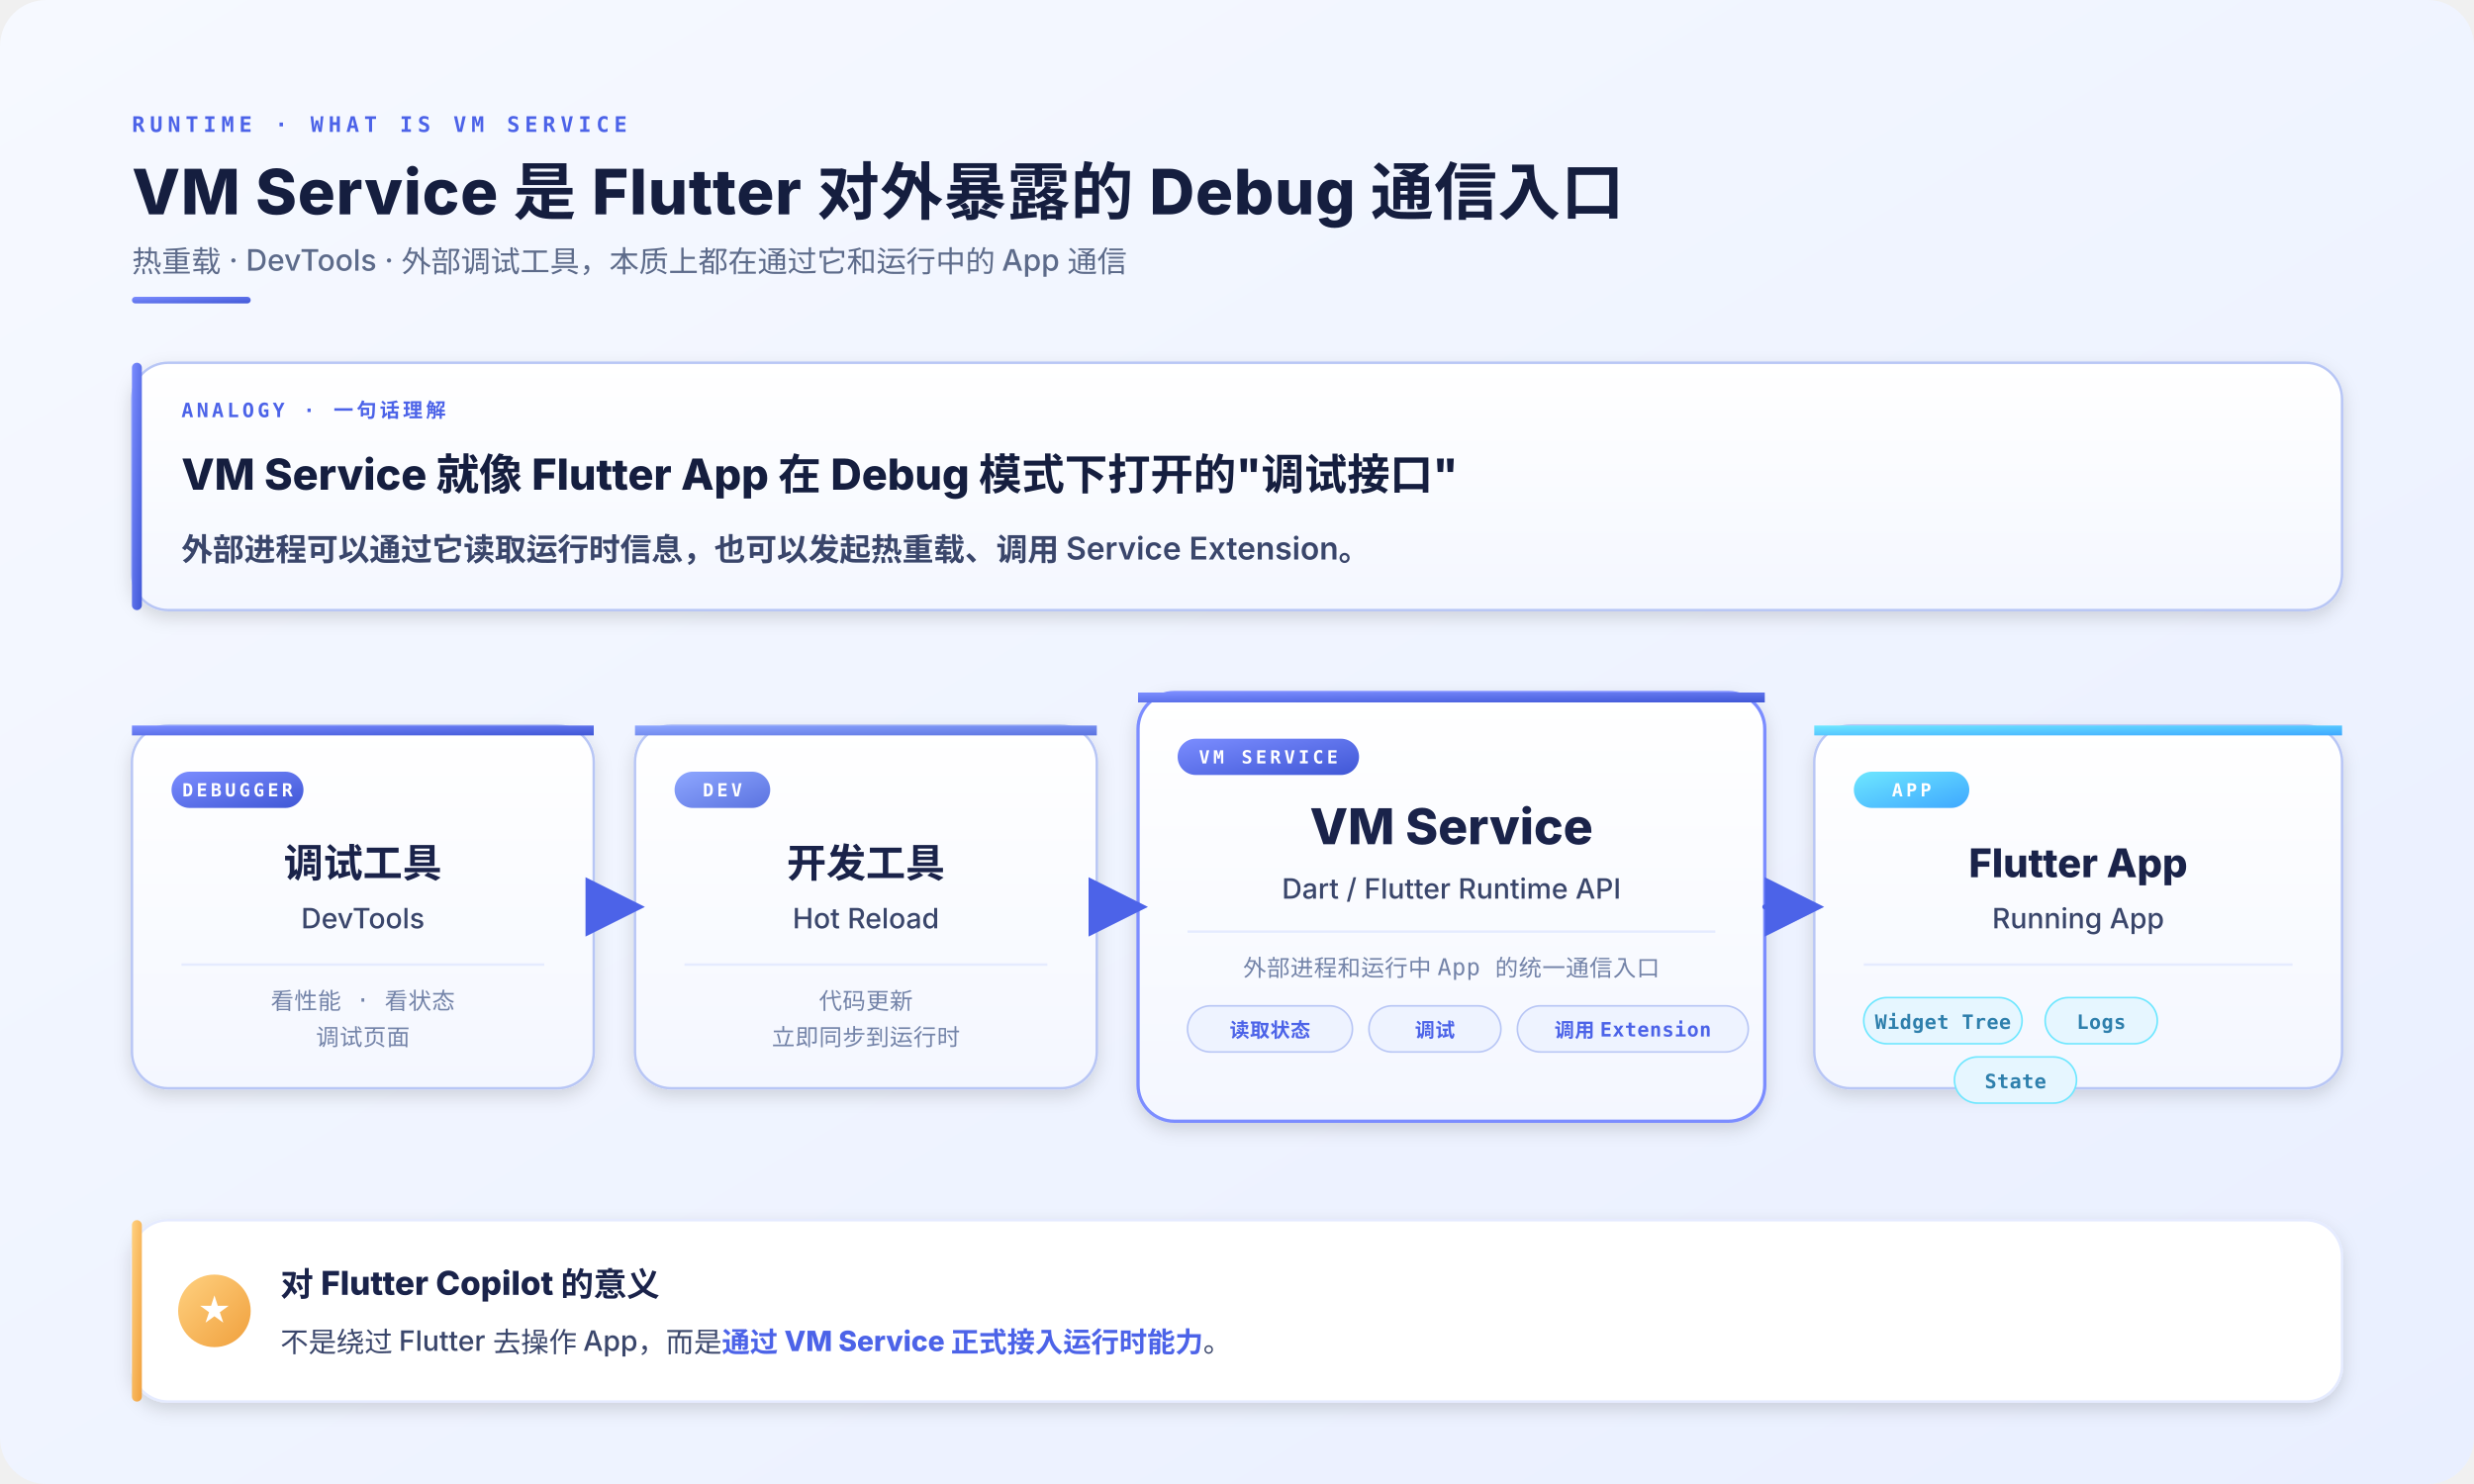
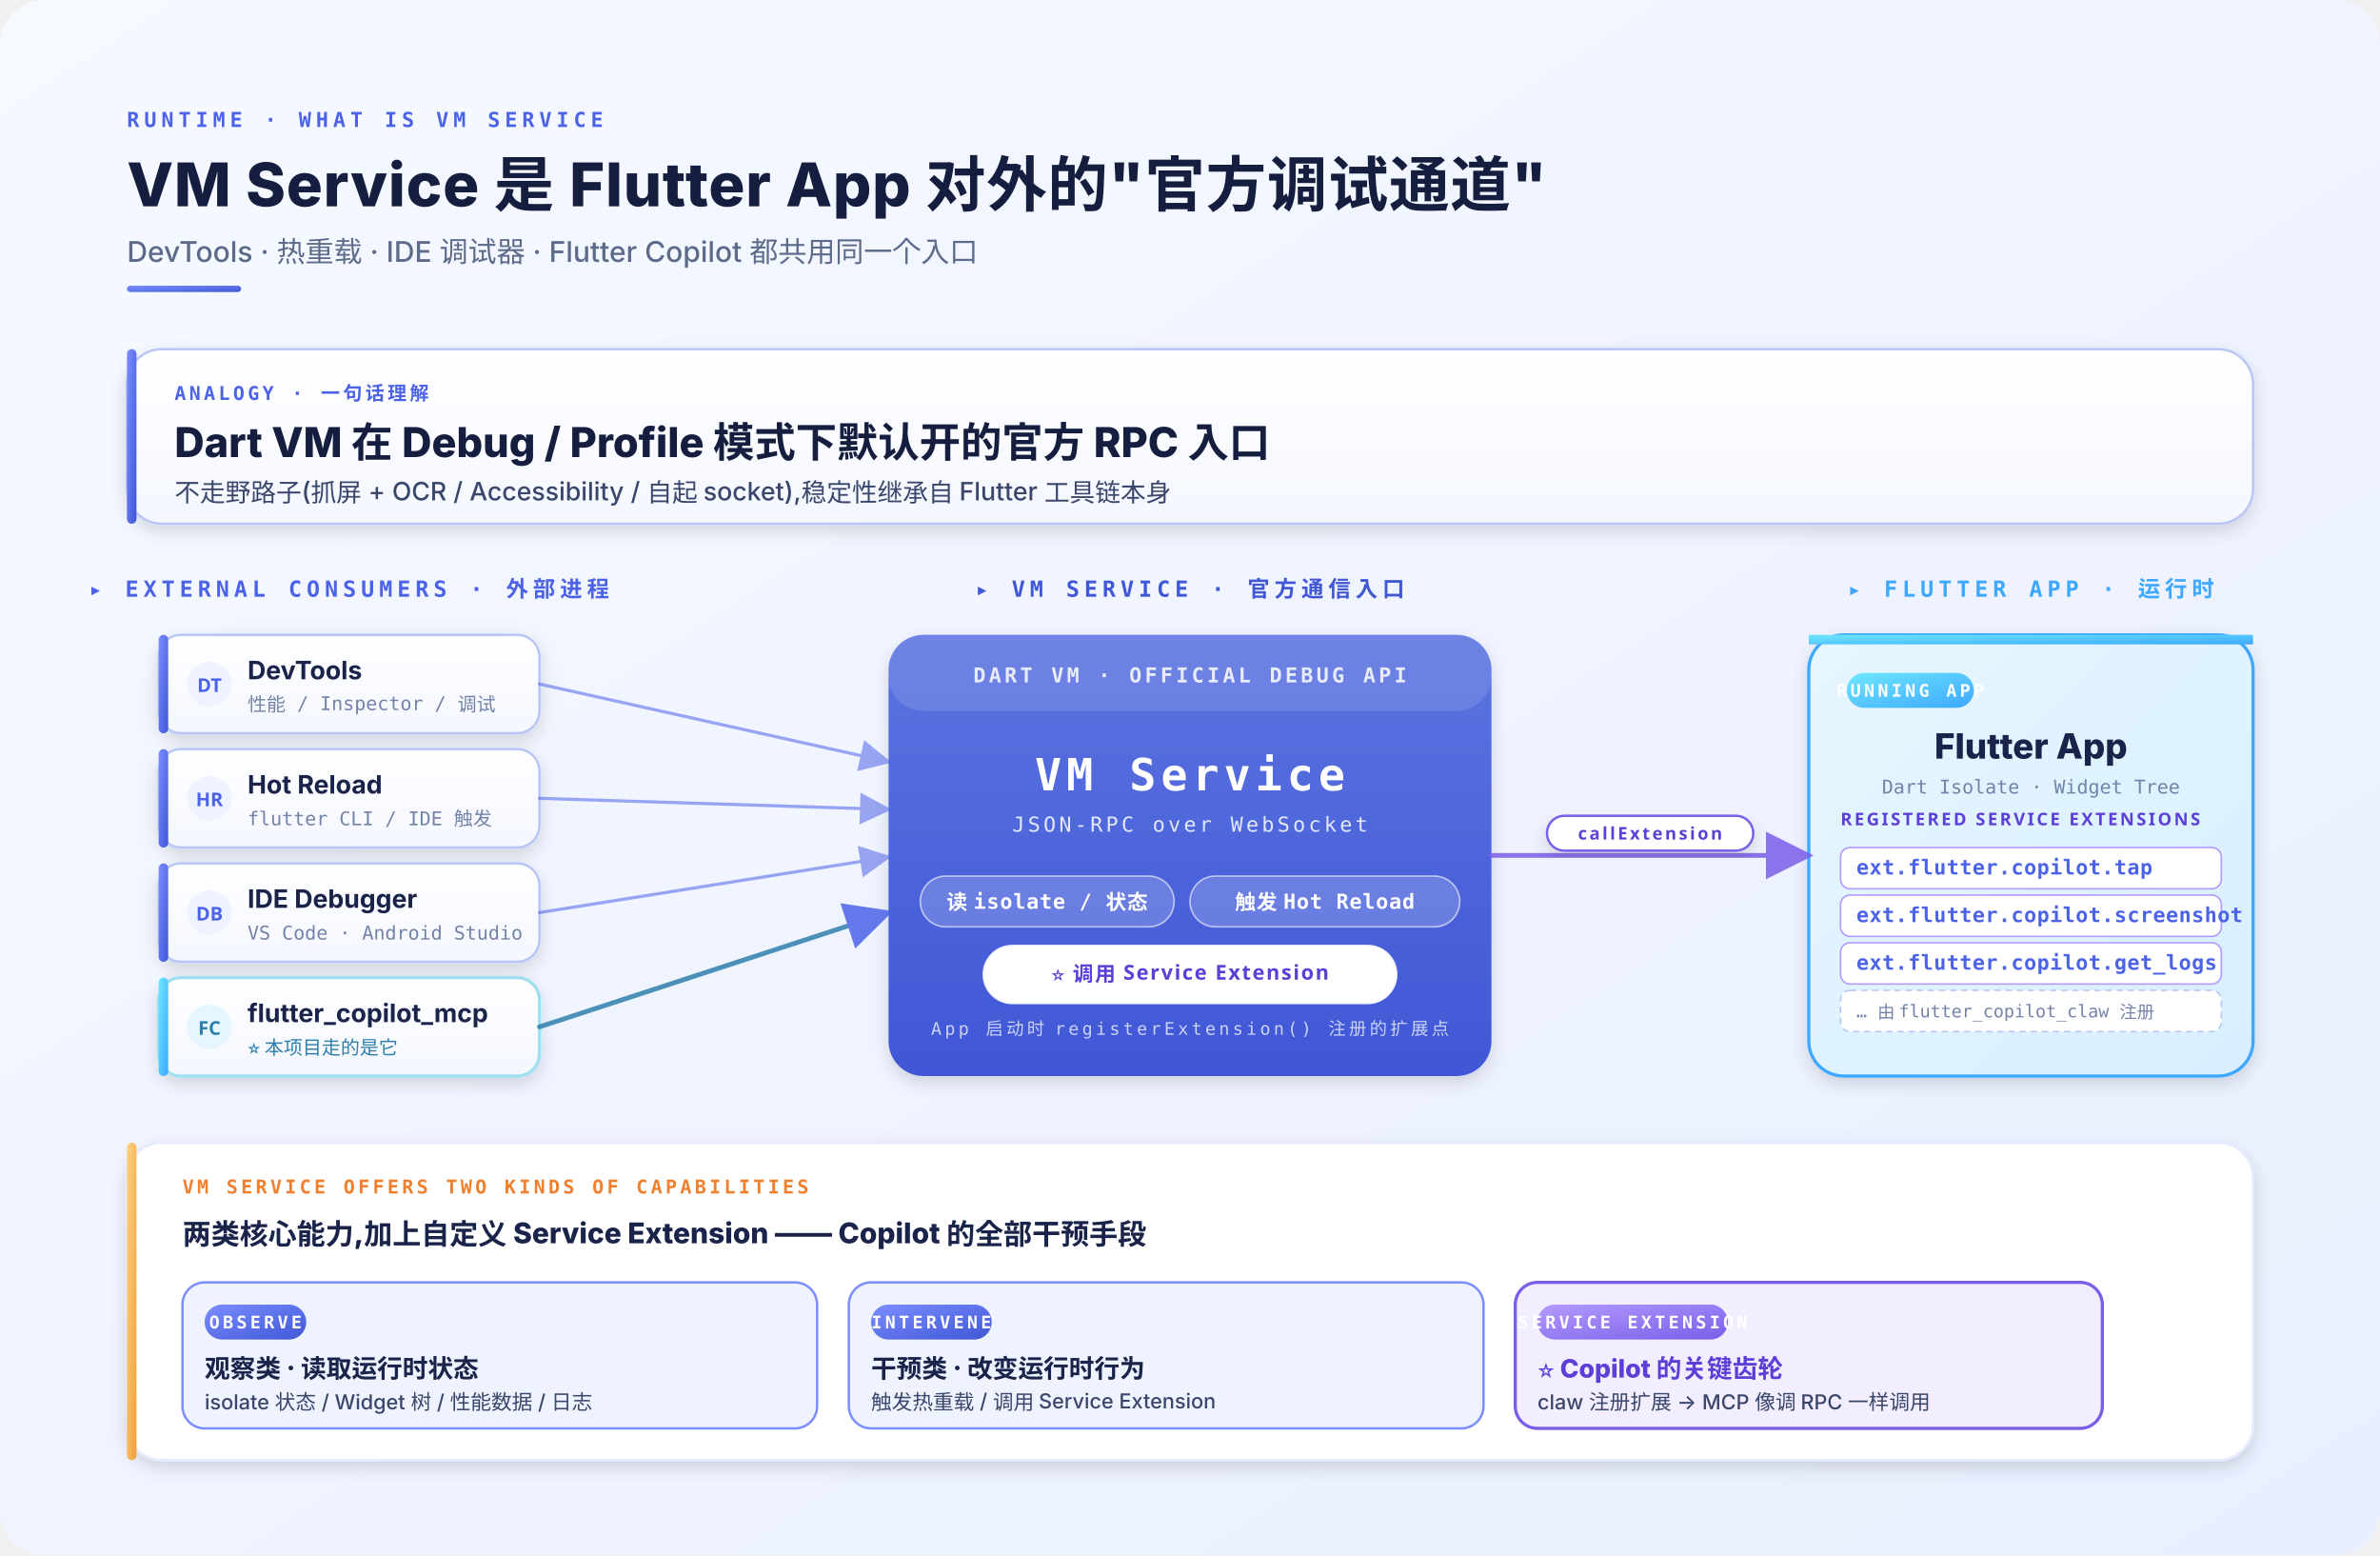
- <svg xmlns="http://www.w3.org/2000/svg" width="1500" height="900" viewBox="0 0 1500 900">
+ <svg xmlns="http://www.w3.org/2000/svg" width="1500" height="980" viewBox="0 0 1500 980">
  <defs>
    <linearGradient id="bg" x1="0" y1="0" x2="1" y2="1">
      <stop offset="0%" stop-color="#F6F9FF" />
      <stop offset="100%" stop-color="#E9EFFF" />
    </linearGradient>
    <linearGradient id="card" x1="0" y1="0" x2="0" y2="1">
      <stop offset="0%" stop-color="#FFFFFF" />
      <stop offset="100%" stop-color="#F4F7FF" />
    </linearGradient>
    <linearGradient id="accent" x1="0" y1="0" x2="1" y2="1">
      <stop offset="0%" stop-color="#7B8DFF" />
      <stop offset="100%" stop-color="#4057D6" />
    </linearGradient>
+     <linearGradient id="indigo" x1="0" y1="0" x2="1" y2="1">
+       <stop offset="0%" stop-color="#8EA7FF" />
+       <stop offset="100%" stop-color="#5B73E0" />
+     </linearGradient>
    <linearGradient id="cyan" x1="0" y1="0" x2="1" y2="1">
      <stop offset="0%" stop-color="#6EE7FF" />
      <stop offset="100%" stop-color="#3EA8FF" />
    </linearGradient>
-     <linearGradient id="indigo" x1="0" y1="0" x2="1" y2="1">
-       <stop offset="0%" stop-color="#8EA7FF" />
-       <stop offset="100%" stop-color="#5B73E0" />
-     </linearGradient>
    <linearGradient id="amber" x1="0" y1="0" x2="1" y2="1">
      <stop offset="0%" stop-color="#FFD180" />
      <stop offset="100%" stop-color="#F0A03D" />
+     </linearGradient>
+     <linearGradient id="violet" x1="0" y1="0" x2="1" y2="1">
+       <stop offset="0%" stop-color="#B49AFF" />
+       <stop offset="100%" stop-color="#7A5EE8" />
+     </linearGradient>
+     <linearGradient id="vmsBg" x1="0" y1="0" x2="0" y2="1">
+       <stop offset="0%" stop-color="#5B73E0" />
+       <stop offset="100%" stop-color="#4057D6" />
+     </linearGradient>
+     <linearGradient id="appBg" x1="0" y1="0" x2="1" y2="1">
+       <stop offset="0%" stop-color="#E6F6FF" />
+       <stop offset="100%" stop-color="#D8EFFF" />
    </linearGradient>
    <filter id="softShadow" x="-20%" y="-20%" width="140%" height="140%">
      <feGaussianBlur in="SourceAlpha" stdDeviation="5" />
      <feOffset dx="0" dy="4" result="off" />
      <feComponentTransfer>
        <feFuncA type="linear" slope="0.14" />
      </feComponentTransfer>
      <feMerge>
        <feMergeNode />
        <feMergeNode in="SourceGraphic" />
      </feMerge>
    </filter>
-     <marker id="arrow" markerWidth="12" markerHeight="12" refX="10" refY="6" orient="auto">
-       <path d="M0,0 L12,6 L0,12 Z" fill="#4C63E8" />
+     <marker id="arrowR" markerWidth="10" markerHeight="10" refX="9" refY="5" orient="auto">
+       <path d="M0,0 L10,5 L0,10 Z" fill="#4C63E8" />
+     </marker>
+     <marker id="arrowR2" markerWidth="10" markerHeight="10" refX="9" refY="5" orient="auto">
+       <path d="M0,0 L10,5 L0,10 Z" fill="#7A5EE8" />
    </marker>
    <style>
      .tag { font: 700 13px 'SF Mono',Menlo,monospace; fill: #4C63E8; letter-spacing: 3px; }
      .title { font: 800 38px -apple-system,BlinkMacSystemFont,'Segoe UI','PingFang SC',sans-serif; fill: #151E3F; letter-spacing: 0.5px; }
      .subtitle { font: 500 18px -apple-system,BlinkMacSystemFont,'Segoe UI','PingFang SC',sans-serif; fill: #5D6B8A; }
      .layerTag { font: 700 11px 'SF Mono',Menlo,monospace; fill: #FFFFFF; letter-spacing: 2px; }
      .quoteTag { font: 700 12px 'SF Mono',Menlo,monospace; fill: #4C63E8; letter-spacing: 2px; }
      .h { font: 800 26px -apple-system,BlinkMacSystemFont,'Segoe UI','PingFang SC',sans-serif; fill: #151E3F; }
-       .hNode { font: 800 24px -apple-system,BlinkMacSystemFont,'Segoe UI','PingFang SC',sans-serif; fill: #1A234A; }
-       .hNodeBig { font: 800 30px -apple-system,BlinkMacSystemFont,'Segoe UI','PingFang SC',sans-serif; fill: #1A234A; }
-       .b { font: 500 17px -apple-system,BlinkMacSystemFont,'Segoe UI','PingFang SC',sans-serif; fill: #3A466B; }
-       .bLg { font: 600 19px -apple-system,BlinkMacSystemFont,'Segoe UI','PingFang SC',sans-serif; fill: #3A466B; }
-       .small { font: 500 14px 'SF Mono',Menlo,monospace; fill: #7383A8; letter-spacing: 0.3px; }
-       .chip { font: 600 12px 'SF Mono',Menlo,monospace; fill: #4C63E8; letter-spacing: 0.3px; }
-       .chipCyan { font: 600 12px 'SF Mono',Menlo,monospace; fill: #2E7FAC; letter-spacing: 0.3px; }
-       .protoLabel { font: 700 12px 'SF Mono',Menlo,monospace; fill: #4C63E8; letter-spacing: 2px; }
-       .sumH { font: 800 20px -apple-system,BlinkMacSystemFont,'Segoe UI','PingFang SC',sans-serif; fill: #1A234A; }
+       .hSub { font: 500 16px -apple-system,BlinkMacSystemFont,'Segoe UI','PingFang SC',sans-serif; fill: #3A466B; }
+       .colTitle { font: 800 14px 'SF Mono',Menlo,monospace; letter-spacing: 3px; }
+       .clientName { font: 700 16px -apple-system,BlinkMacSystemFont,'Segoe UI','PingFang SC',sans-serif; fill: #1A234A; }
+       .clientHint { font: 500 12px 'SF Mono',Menlo,monospace; fill: #7383A8; }
+       .vmsLabel { font: 800 28px 'SF Mono',Menlo,monospace; fill: #FFFFFF; letter-spacing: 3px; }
+       .vmsSub { font: 600 13px 'SF Mono',Menlo,monospace; fill: rgba(255,255,255,0.85); letter-spacing: 2px; }
+       .capChip { font: 700 13px 'SF Mono',Menlo,monospace; fill: #FFFFFF; letter-spacing: 0.5px; }
+       .appLabel { font: 800 22px -apple-system,BlinkMacSystemFont,'Segoe UI','PingFang SC',sans-serif; fill: #1A234A; }
+       .extName { font: 600 13px 'SF Mono',Menlo,monospace; fill: #4C63E8; letter-spacing: 0.3px; }
+       .extHint { font: 500 11px 'SF Mono',Menlo,monospace; fill: #7383A8; }
+       .footH { font: 800 18px -apple-system,BlinkMacSystemFont,'Segoe UI','PingFang SC',sans-serif; fill: #1A234A; }
+       .footB { font: 500 14px -apple-system,BlinkMacSystemFont,'Segoe UI','PingFang SC',sans-serif; fill: #3A466B; }
    </style>
  </defs>
-   <rect width="1500" height="900" rx="28" fill="url(#bg)" />
+   <rect width="1500" height="980" rx="28" fill="url(#bg)" />
  <text x="80" y="80" class="tag">RUNTIME · WHAT IS VM SERVICE</text>
-   <text x="80" y="130" class="title">VM Service 是 Flutter 对外暴露的 Debug 通信入口</text>
-   <text x="80" y="165" class="subtitle">热重载 · DevTools · 外部调试工具，本质上都在通过它和运行中的 App 通信</text>
+   <text x="80" y="130" class="title">VM Service 是 Flutter App 对外的"官方调试通道"</text>
+   <text x="80" y="165" class="subtitle">DevTools · 热重载 · IDE 调试器 · Flutter Copilot 都共用同一个入口</text>
  <rect x="80" y="180" width="72" height="4" rx="2" fill="url(#accent)" />
  <g filter="url(#softShadow)">
-     <rect x="80" y="220" width="1340" height="150" rx="22" fill="url(#card)" stroke="#B8C6F5" stroke-width="1.5" />
-   </g>
-   <rect x="80" y="220" width="6" height="150" rx="3" fill="url(#accent)" />
-   <text x="110" y="253" class="quoteTag">ANALOGY · 一句话理解</text>
-   <text x="110" y="297" class="h">VM Service 就像 Flutter App 在 Debug 模式下打开的"调试接口"</text>
-   <text x="110" y="340" class="bLg">外部进程可以通过它读取运行时信息，也可以发起热重载、调用 Service Extension。</text>
-   <g filter="url(#softShadow)">
-     <rect x="80" y="440" width="280" height="220" rx="22" fill="url(#card)" stroke="#B8C6F5" stroke-width="1.5" />
-   </g>
-   <rect x="80" y="440" width="280" height="6" fill="url(#accent)" />
-   <rect x="104" y="468" width="80" height="22" rx="11" fill="url(#accent)" />
-   <text x="144" y="483" class="layerTag" text-anchor="middle">DEBUGGER</text>
-   <text x="220" y="532" class="hNode" text-anchor="middle">调试工具</text>
-   <text x="220" y="563" class="b" text-anchor="middle">DevTools</text>
-   <line x1="110" y1="585" x2="330" y2="585" stroke="#E5EBFF" stroke-width="1.5" />
-   <text x="220" y="612" class="small" text-anchor="middle">看性能 · 看状态</text>
-   <text x="220" y="634" class="small" text-anchor="middle">调试页面</text>
-   <g filter="url(#softShadow)">
-     <rect x="385" y="440" width="280" height="220" rx="22" fill="url(#card)" stroke="#B8C6F5" stroke-width="1.5" />
-   </g>
-   <rect x="385" y="440" width="280" height="6" fill="url(#indigo)" />
-   <rect x="409" y="468" width="58" height="22" rx="11" fill="url(#indigo)" />
-   <text x="438" y="483" class="layerTag" text-anchor="middle">DEV</text>
-   <text x="525" y="532" class="hNode" text-anchor="middle">开发工具</text>
-   <text x="525" y="563" class="b" text-anchor="middle">Hot Reload</text>
-   <line x1="415" y1="585" x2="635" y2="585" stroke="#E5EBFF" stroke-width="1.5" />
-   <text x="525" y="612" class="small" text-anchor="middle">代码更新</text>
-   <text x="525" y="634" class="small" text-anchor="middle">立即同步到运行时</text>
-   <g filter="url(#softShadow)">
-     <rect x="690" y="420" width="380" height="260" rx="22" fill="url(#card)" stroke="#7B8DFF" stroke-width="2" />
-   </g>
-   <rect x="690" y="420" width="380" height="6" fill="url(#accent)" />
-   <rect x="714" y="448" width="110" height="22" rx="11" fill="url(#accent)" />
-   <text x="769" y="463" class="layerTag" text-anchor="middle">VM SERVICE</text>
-   <text x="880" y="512" class="hNodeBig" text-anchor="middle">VM Service</text>
-   <text x="880" y="545" class="b" text-anchor="middle">Dart / Flutter Runtime API</text>
-   <line x1="720" y1="565" x2="1040" y2="565" stroke="#E5EBFF" stroke-width="1.5" />
-   <text x="880" y="592" class="small" text-anchor="middle">外部进程和运行中 App 的统一通信入口</text>
-   <g transform="translate(720, 610)">
+     <rect x="80" y="220" width="1340" height="110" rx="22" fill="url(#card)" stroke="#B8C6F5" stroke-width="1.5" />
+   </g>
+   <rect x="80" y="220" width="6" height="110" rx="3" fill="url(#accent)" />
+   <text x="110" y="252" class="quoteTag">ANALOGY · 一句话理解</text>
+   <text x="110" y="288" class="h">Dart VM 在 Debug / Profile 模式下默认开的官方 RPC 入口</text>
+   <text x="110" y="316" class="hSub">不走野路子(抓屏 + OCR / Accessibility / 自起 socket),稳定性继承自 Flutter 工具链本身</text>
+   <text x="220" y="376" class="colTitle" style="fill:#4C63E8" text-anchor="middle">▸ EXTERNAL CONSUMERS  ·  外部进程</text>
+   <text x="750" y="376" class="colTitle" style="fill:#4057D6" text-anchor="middle">▸ VM SERVICE  ·  官方通信入口</text>
+   <text x="1280" y="376" class="colTitle" style="fill:#3EA8FF" text-anchor="middle">▸ FLUTTER APP  ·  运行时</text>
+   <g transform="translate(100, 400)">
+     <g filter="url(#softShadow)">
+       <rect x="0" y="0" width="240" height="62" rx="14" fill="url(#card)" stroke="#B8C6F5" stroke-width="1.5" />
+     </g>
+     <rect x="0" y="0" width="6" height="62" rx="3" fill="url(#accent)" />
+     <circle cx="32" cy="31" r="14" fill="#EEF3FF" />
+     <text x="32" y="36" style="font: 800 12px 'SF Mono'; fill:#4C63E8" text-anchor="middle">DT</text>
+     <text x="56" y="28" class="clientName">DevTools</text>
+     <text x="56" y="48" class="clientHint">性能 / Inspector / 调试</text>
+   </g>
+   <g transform="translate(100, 472)">
+     <g filter="url(#softShadow)">
+       <rect x="0" y="0" width="240" height="62" rx="14" fill="url(#card)" stroke="#B8C6F5" stroke-width="1.5" />
+     </g>
+     <rect x="0" y="0" width="6" height="62" rx="3" fill="url(#accent)" />
+     <circle cx="32" cy="31" r="14" fill="#EEF3FF" />
+     <text x="32" y="36" style="font: 800 12px 'SF Mono'; fill:#4C63E8" text-anchor="middle">HR</text>
+     <text x="56" y="28" class="clientName">Hot Reload</text>
+     <text x="56" y="48" class="clientHint">flutter CLI / IDE 触发</text>
+   </g>
+   <g transform="translate(100, 544)">
+     <g filter="url(#softShadow)">
+       <rect x="0" y="0" width="240" height="62" rx="14" fill="url(#card)" stroke="#B8C6F5" stroke-width="1.5" />
+     </g>
+     <rect x="0" y="0" width="6" height="62" rx="3" fill="url(#accent)" />
+     <circle cx="32" cy="31" r="14" fill="#EEF3FF" />
+     <text x="32" y="36" style="font: 800 12px 'SF Mono'; fill:#4C63E8" text-anchor="middle">DB</text>
+     <text x="56" y="28" class="clientName">IDE Debugger</text>
+     <text x="56" y="48" class="clientHint">VS Code · Android Studio</text>
+   </g>
+   <g transform="translate(100, 616)">
+     <g filter="url(#softShadow)">
+       <rect x="0" y="0" width="240" height="62" rx="14" fill="url(#card)" stroke="#9FE0F0" stroke-width="2" />
+     </g>
+     <rect x="0" y="0" width="6" height="62" rx="3" fill="url(#cyan)" />
+     <circle cx="32" cy="31" r="14" fill="#E6F6FF" />
+     <text x="32" y="36" style="font: 800 12px 'SF Mono'; fill:#2E7FAC" text-anchor="middle">FC</text>
+     <text x="56" y="28" class="clientName">flutter_copilot_mcp</text>
+     <text x="56" y="48" class="clientHint" style="fill:#2E7FAC">⭐ 本项目走的是它</text>
+   </g>
+   <g filter="url(#softShadow)">
+     <rect x="560" y="400" width="380" height="278" rx="22" fill="url(#vmsBg)" />
+   </g>
+   <rect x="560" y="400" width="380" height="48" rx="22" fill="rgba(255,255,255,0.12)" />
+   <text x="750" y="430" class="vmsSub" text-anchor="middle">DART VM  ·  OFFICIAL DEBUG API</text>
+   <text x="750" y="498" class="vmsLabel" text-anchor="middle">VM Service</text>
+   <text x="750" y="524" class="vmsSub" text-anchor="middle" style="font-weight:500">JSON-RPC over WebSocket</text>
+   <g transform="translate(580, 552)">
+     <rect x="0" y="0" width="160" height="32" rx="16" fill="rgba(255,255,255,0.18)" stroke="rgba(255,255,255,0.6)" stroke-width="1" />
+     <text x="80" y="21" class="capChip" text-anchor="middle">读 isolate / 状态</text>
+   </g>
+   <g transform="translate(750, 552)">
+     <rect x="0" y="0" width="170" height="32" rx="16" fill="rgba(255,255,255,0.18)" stroke="rgba(255,255,255,0.6)" stroke-width="1" />
+     <text x="85" y="21" class="capChip" text-anchor="middle">触发 Hot Reload</text>
+   </g>
+   <g transform="translate(620, 596)">
+     <rect x="0" y="0" width="260" height="36" rx="18" fill="#FFFFFF" stroke="rgba(255,255,255,0.9)" stroke-width="1.5" />
+     <text x="130" y="22" style="font: 800 13px 'SF Mono'; fill:#5B3FD6; letter-spacing:1px" text-anchor="middle">⭐ 调用 Service Extension</text>
+   </g>
+   <text x="750" y="652" class="vmsSub" text-anchor="middle" style="font-weight:500; font-size:11px; opacity:0.85">App 启动时 registerExtension() 注册的扩展点</text>
+   <g filter="url(#softShadow)">
+     <rect x="1140" y="400" width="280" height="278" rx="22" fill="url(#appBg)" stroke="#3EA8FF" stroke-width="2" />
+   </g>
+   <rect x="1140" y="400" width="280" height="6" fill="url(#cyan)" />
+   <rect x="1164" y="424" width="80" height="22" rx="11" fill="url(#cyan)" />
+   <text x="1204" y="439" class="layerTag" text-anchor="middle">RUNNING APP</text>
+   <text x="1280" y="478" class="appLabel" text-anchor="middle">Flutter App</text>
+   <text x="1280" y="500" class="clientHint" text-anchor="middle">Dart Isolate · Widget Tree</text>
+   <g transform="translate(1160, 520)">
+     <text x="0" y="0" style="font: 700 11px 'SF Mono'; fill:#5B3FD6; letter-spacing:1.5px">REGISTERED SERVICE EXTENSIONS</text>
+     <g transform="translate(0, 14)">
+       <rect x="0" y="0" width="240" height="26" rx="6" fill="#FFFFFF" stroke="#B49AFF" stroke-width="1" />
+       <text x="10" y="17" class="extName">ext.flutter.copilot.tap</text>
+     </g>
+     <g transform="translate(0, 44)">
+       <rect x="0" y="0" width="240" height="26" rx="6" fill="#FFFFFF" stroke="#B49AFF" stroke-width="1" />
+       <text x="10" y="17" class="extName">ext.flutter.copilot.screenshot</text>
+     </g>
+     <g transform="translate(0, 74)">
+       <rect x="0" y="0" width="240" height="26" rx="6" fill="#FFFFFF" stroke="#B49AFF" stroke-width="1" />
+       <text x="10" y="17" class="extName">ext.flutter.copilot.get_logs</text>
+     </g>
+     <g transform="translate(0, 104)">
+       <rect x="0" y="0" width="240" height="26" rx="6" fill="#FFFFFF" stroke="#B8C6F5" stroke-width="1" stroke-dasharray="4 3" />
+       <text x="10" y="17" class="extHint">… 由 flutter_copilot_claw 注册</text>
+     </g>
+   </g>
+   <g stroke="#4C63E8" stroke-width="2" fill="none" opacity="0.55">
+     <path d="M 340 431 L 560 480" stroke-linecap="round" marker-end="url(#arrowR)" />
+     <path d="M 340 503 L 560 510" stroke-linecap="round" marker-end="url(#arrowR)" />
+     <path d="M 340 575 L 560 540" stroke-linecap="round" marker-end="url(#arrowR)" />
+   </g>
+   <g stroke="#2E7FAC" stroke-width="3" fill="none" opacity="0.85">
+     <path d="M 340 647 L 560 575" stroke-linecap="round" marker-end="url(#arrowR)" />
+   </g>
+   <g stroke="#7A5EE8" stroke-width="3" fill="none" opacity="0.85">
+     <path d="M 940 539 L 1140 539" stroke-linecap="round" marker-end="url(#arrowR2)" />
+   </g>
+   <g transform="translate(975, 514)" filter="url(#softShadow)">
+     <rect x="0" y="0" width="130" height="22" rx="11" fill="#FFFFFF" stroke="#7A5EE8" stroke-width="1.5" />
+     <text x="65" y="15" style="font: 700 11px 'SF Mono'; fill:#5B3FD6; letter-spacing:1.5px" text-anchor="middle">callExtension</text>
+   </g>
+   <g filter="url(#softShadow)">
+     <rect x="80" y="720" width="1340" height="200" rx="22" fill="#FFFFFF" stroke="#E5EBFF" stroke-width="1.5" />
+   </g>
+   <rect x="80" y="720" width="6" height="200" rx="3" fill="url(#amber)" />
+   <text x="115" y="752" class="quoteTag" style="fill:#F0802D; letter-spacing:2px">VM SERVICE OFFERS TWO KINDS OF CAPABILITIES</text>
+   <text x="115" y="784" class="footH">两类核心能力,加上自定义 Service Extension —— Copilot 的全部干预手段</text>
+   <g transform="translate(115, 808)">
    <g>
-       <rect width="100" height="28" rx="14" fill="#EEF3FF" stroke="#B8C6F5" stroke-width="1" />
-       <text x="50" y="19" class="chip" text-anchor="middle">读取状态</text>
-     </g>
-     <g transform="translate(110,0)">
-       <rect width="80" height="28" rx="14" fill="#EEF3FF" stroke="#B8C6F5" stroke-width="1" />
-       <text x="40" y="19" class="chip" text-anchor="middle">调试</text>
-     </g>
-     <g transform="translate(200,0)">
-       <rect width="140" height="28" rx="14" fill="#EEF3FF" stroke="#B8C6F5" stroke-width="1" />
-       <text x="70" y="19" class="chip" text-anchor="middle">调用 Extension</text>
-     </g>
-   </g>
-   <g filter="url(#softShadow)">
-     <rect x="1100" y="440" width="320" height="220" rx="22" fill="url(#card)" stroke="#B8C6F5" stroke-width="1.5" />
-   </g>
-   <rect x="1100" y="440" width="320" height="6" fill="url(#cyan)" />
-   <rect x="1124" y="468" width="70" height="22" rx="11" fill="url(#cyan)" />
-   <text x="1159" y="483" class="layerTag" text-anchor="middle">APP</text>
-   <text x="1260" y="532" class="hNode" text-anchor="middle">Flutter App</text>
-   <text x="1260" y="563" class="b" text-anchor="middle">Running App</text>
-   <line x1="1130" y1="585" x2="1390" y2="585" stroke="#E5EBFF" stroke-width="1.5" />
-   <g transform="translate(1130, 605)">
-     <g>
-       <rect width="96" height="28" rx="14" fill="#E6F6FF" stroke="#6EE7FF" stroke-width="1" />
-       <text x="48" y="19" class="chipCyan" text-anchor="middle">Widget Tree</text>
-     </g>
-     <g transform="translate(110,0)">
-       <rect width="68" height="28" rx="14" fill="#E6F6FF" stroke="#6EE7FF" stroke-width="1" />
-       <text x="34" y="19" class="chipCyan" text-anchor="middle">Logs</text>
-     </g>
-     <g transform="translate(55,36)">
-       <rect width="74" height="28" rx="14" fill="#E6F6FF" stroke="#6EE7FF" stroke-width="1" />
-       <text x="37" y="19" class="chipCyan" text-anchor="middle">State</text>
-     </g>
-   </g>
-   <path d="M360 550 L385 550" stroke="#4C63E8" stroke-width="3" stroke-linecap="round" marker-end="url(#arrow)" />
-   <path d="M665 550 L690 550" stroke="#4C63E8" stroke-width="3" stroke-linecap="round" marker-end="url(#arrow)" />
-   <path d="M1070 550 L1100 550" stroke="#4C63E8" stroke-width="3" stroke-linecap="round" marker-end="url(#arrow)" />
-   <g filter="url(#softShadow)">
-     <rect x="80" y="740" width="1340" height="110" rx="22" fill="#FFFFFF" stroke="#E5EBFF" stroke-width="1.5" />
-   </g>
-   <rect x="80" y="740" width="6" height="110" rx="3" fill="url(#amber)" />
-   <g transform="translate(130, 795)">
-     <circle r="22" fill="url(#amber)" />
-     <text y="7" text-anchor="middle" style="font: 800 20px -apple-system; fill:#FFFFFF">★</text>
-   </g>
-   <text x="170" y="786" class="sumH">对 Flutter Copilot 的意义</text>
-   <text x="170" y="820" class="b">不是绕过 Flutter 去操作 App，而是<tspan font-weight="800" fill="#4C63E8">通过 VM Service 正式接入运行时能力</tspan>。</text>
+       <rect x="0" y="0" width="400" height="92" rx="14" fill="#EEF3FF" stroke="#7B8DFF" stroke-width="1.5" />
+       <rect x="14" y="14" width="64" height="22" rx="11" fill="url(#accent)" />
+       <text x="46" y="29" class="layerTag" text-anchor="middle">OBSERVE</text>
+       <text x="14" y="60" class="footH" style="font-size:16px">观察类 · 读取运行时状态</text>
+       <text x="14" y="80" class="footB" style="font-size:13px">isolate 状态 / Widget 树 / 性能数据 / 日志</text>
+     </g>
+     <g transform="translate(420, 0)">
+       <rect x="0" y="0" width="400" height="92" rx="14" fill="#EEF3FF" stroke="#7B8DFF" stroke-width="1.5" />
+       <rect x="14" y="14" width="76" height="22" rx="11" fill="url(#accent)" />
+       <text x="52" y="29" class="layerTag" text-anchor="middle">INTERVENE</text>
+       <text x="14" y="60" class="footH" style="font-size:16px">干预类 · 改变运行时行为</text>
+       <text x="14" y="80" class="footB" style="font-size:13px">触发热重载 / 调用 Service Extension</text>
+     </g>
+     <g transform="translate(840, 0)">
+       <rect x="0" y="0" width="370" height="92" rx="14" fill="#F2EEFF" stroke="#7A5EE8" stroke-width="2" />
+       <rect x="14" y="14" width="120" height="22" rx="11" fill="url(#violet)" />
+       <text x="74" y="29" class="layerTag" text-anchor="middle">SERVICE EXTENSION</text>
+       <text x="14" y="60" class="footH" style="font-size:16px; fill:#5B3FD6">⭐ Copilot 的关键齿轮</text>
+       <text x="14" y="80" class="footB" style="font-size:13px">claw 注册扩展 → MCP 像调 RPC 一样调用</text>
+     </g>
+   </g>
</svg>
